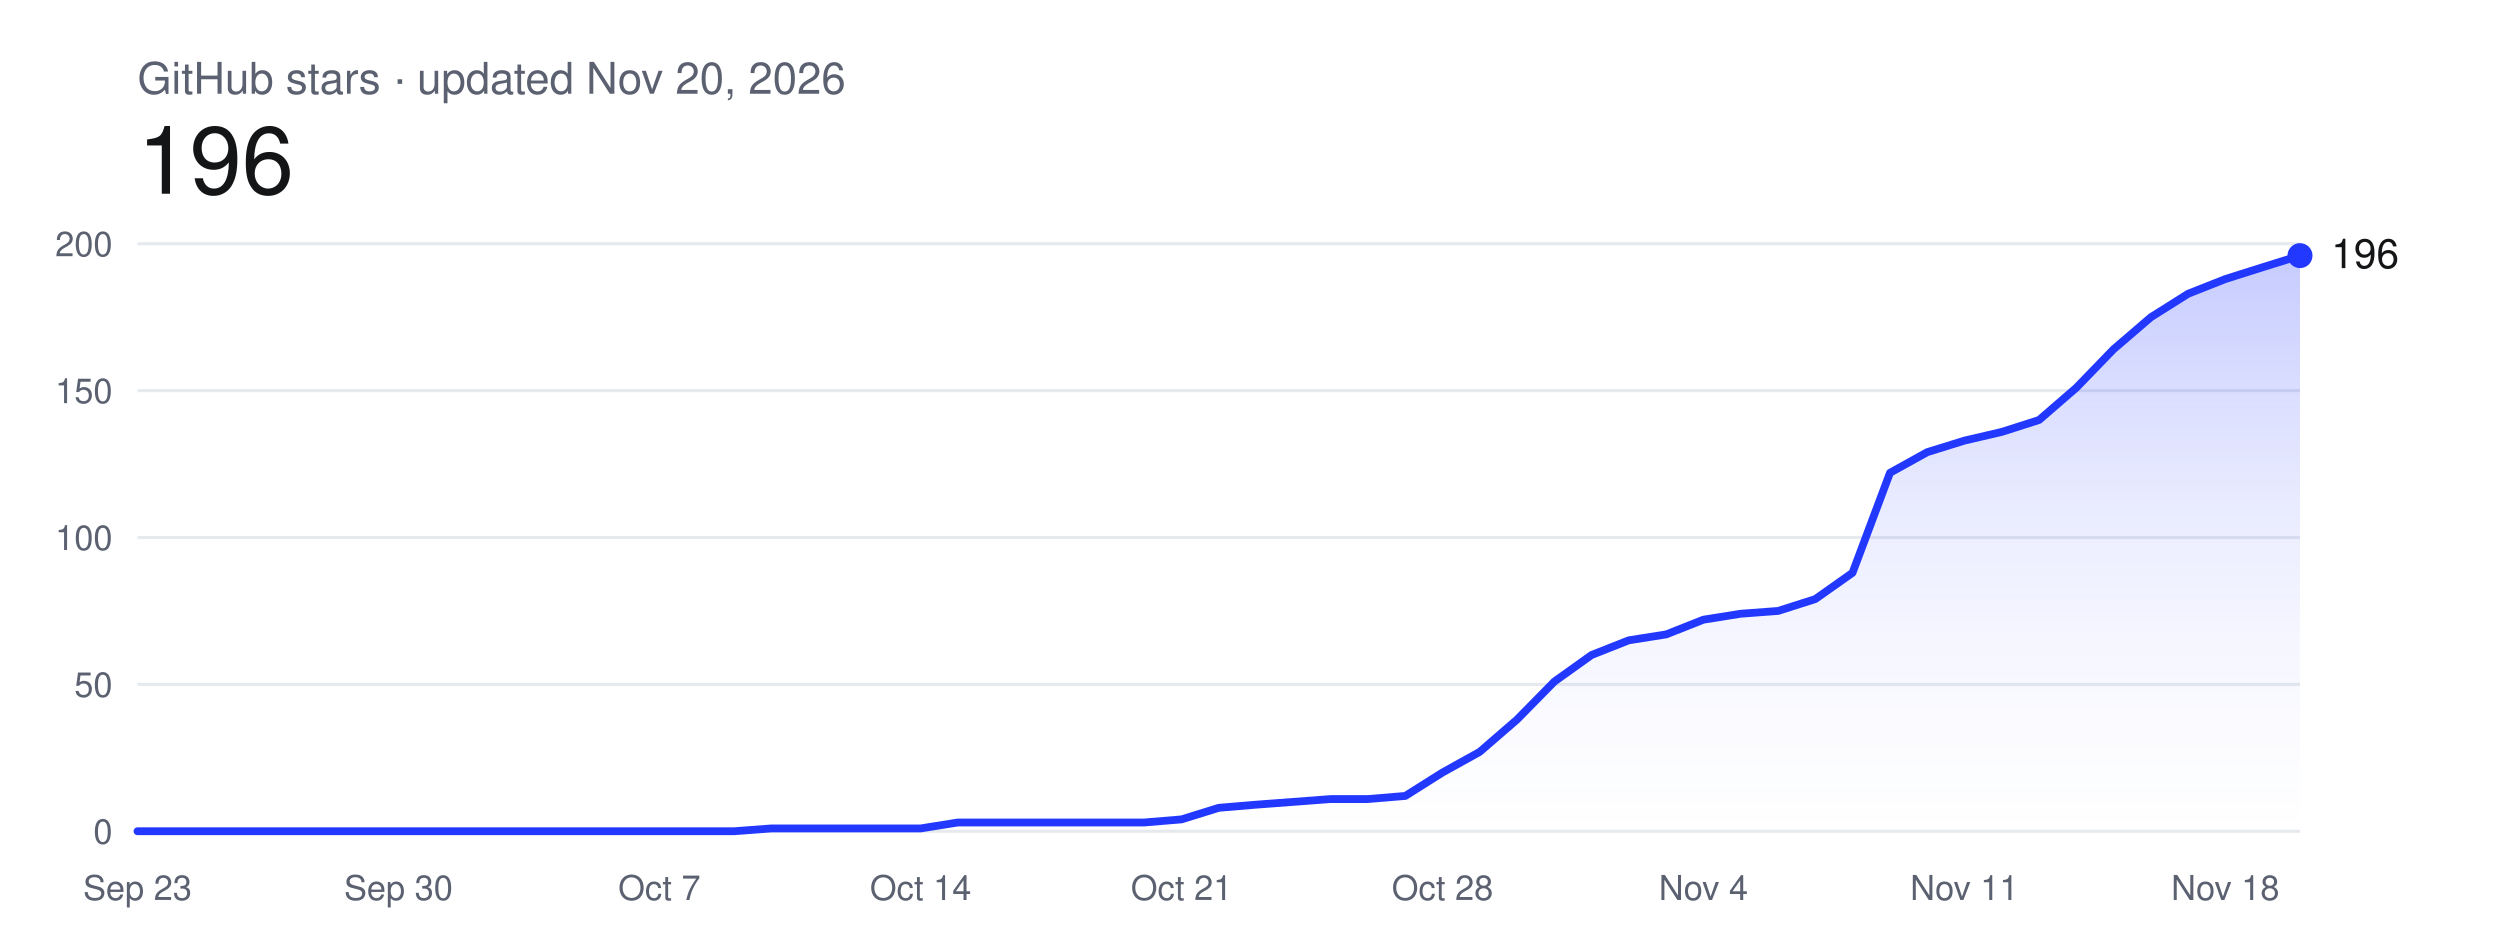
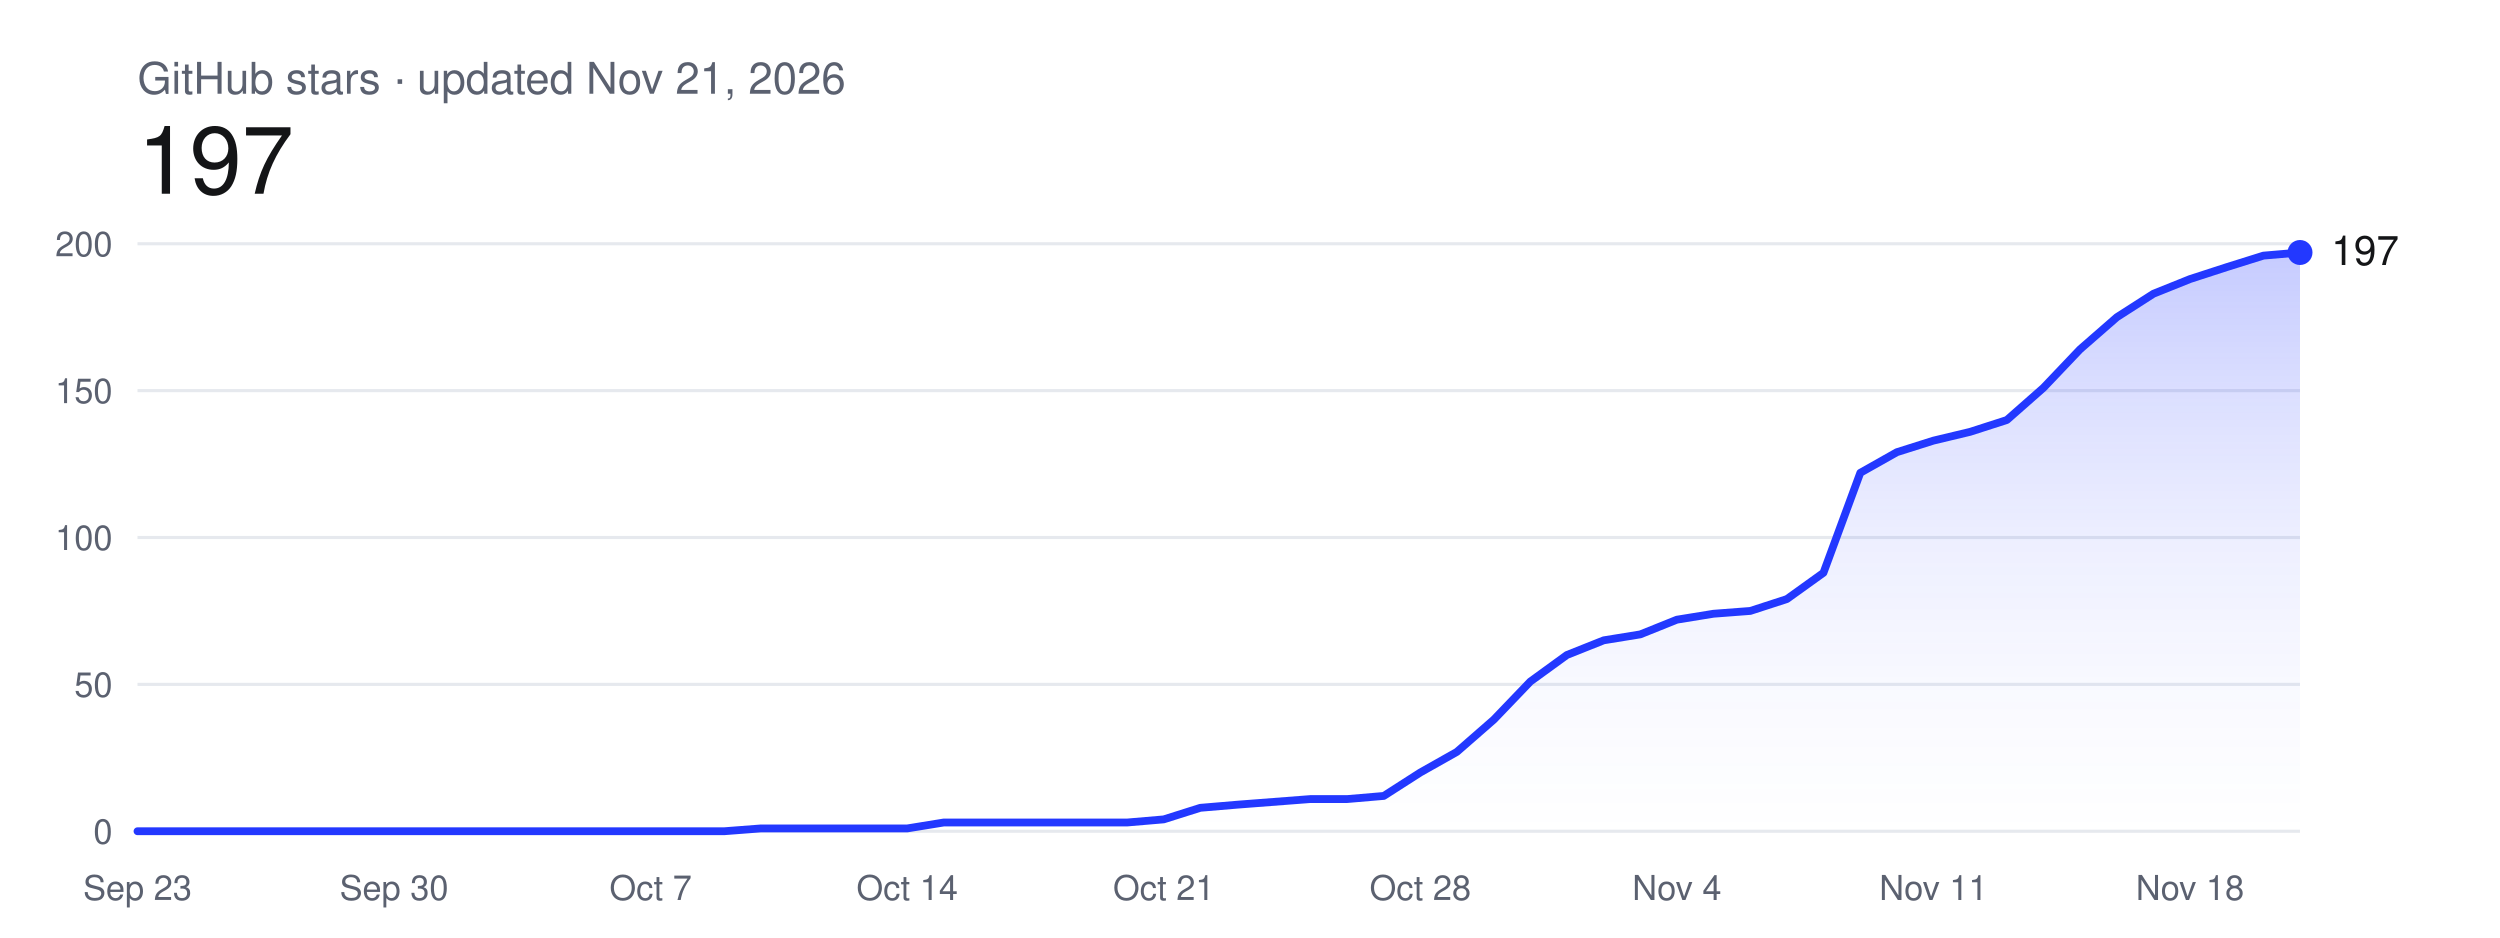
<svg xmlns="http://www.w3.org/2000/svg" width="800" height="300" viewBox="0 0 800 300" font-family="-apple-system, BlinkMacSystemFont, 'Segoe UI', Helvetica, Arial, sans-serif">
  <defs>
    <linearGradient id="a" x1="0" x2="0" y1="0" y2="1">
      <stop offset="0" stop-color="#2338ff" stop-opacity="0.26" />
      <stop offset="0.25" stop-color="#2338ff" stop-opacity="0.16" />
      <stop offset="0.5" stop-color="#2338ff" stop-opacity="0.08" />
      <stop offset="0.75" stop-color="#2338ff" stop-opacity="0.03" />
      <stop offset="1" stop-color="#2338ff" stop-opacity="0" />
    </linearGradient>
  </defs>
-   <text x="44" y="30" font-size="14" fill="#5b6170">GitHub stars · updated Nov 20, 2026</text>
-   <text x="44" y="62" font-size="30" font-weight="300" fill="#141517">196</text>
+   <text x="44" y="30" font-size="14" fill="#5b6170">GitHub stars · updated Nov 21, 2026</text>
+   <text x="44" y="62" font-size="30" font-weight="300" fill="#141517">197</text>
  <line x1="44" x2="736" y1="266.0" y2="266.0" stroke="#e6e9ee" stroke-width="1" />
  <text x="36" y="270.0" font-size="11" fill="#5b6170" text-anchor="end">0</text>
  <line x1="44" x2="736" y1="219.0" y2="219.0" stroke="#e6e9ee" stroke-width="1" />
  <text x="36" y="223.0" font-size="11" fill="#5b6170" text-anchor="end">50</text>
  <line x1="44" x2="736" y1="172.0" y2="172.0" stroke="#e6e9ee" stroke-width="1" />
  <text x="36" y="176.0" font-size="11" fill="#5b6170" text-anchor="end">100</text>
  <line x1="44" x2="736" y1="125.0" y2="125.0" stroke="#e6e9ee" stroke-width="1" />
  <text x="36" y="129.0" font-size="11" fill="#5b6170" text-anchor="end">150</text>
  <line x1="44" x2="736" y1="78.0" y2="78.0" stroke="#e6e9ee" stroke-width="1" />
  <text x="36" y="82.0" font-size="11" fill="#5b6170" text-anchor="end">200</text>
  <text x="44.0" y="288" font-size="11" fill="#5b6170" text-anchor="middle">Sep 23</text>
-   <text x="127.5" y="288" font-size="11" fill="#5b6170" text-anchor="middle">Sep 30</text>
-   <text x="211.0" y="288" font-size="11" fill="#5b6170" text-anchor="middle">Oct 7</text>
-   <text x="294.6" y="288" font-size="11" fill="#5b6170" text-anchor="middle">Oct 14</text>
-   <text x="378.1" y="288" font-size="11" fill="#5b6170" text-anchor="middle">Oct 21</text>
-   <text x="461.6" y="288" font-size="11" fill="#5b6170" text-anchor="middle">Oct 28</text>
-   <text x="545.1" y="288" font-size="11" fill="#5b6170" text-anchor="middle">Nov 4</text>
-   <text x="628.6" y="288" font-size="11" fill="#5b6170" text-anchor="middle">Nov 11</text>
-   <text x="712.1" y="288" font-size="11" fill="#5b6170" text-anchor="middle">Nov 18</text>
-   <polygon points="44,266.0 44.0,266.0 55.9,266.0 67.9,266.0 79.8,266.0 91.7,266.0 103.7,266.0 115.6,266.0 127.5,266.0 139.4,266.0 151.4,266.0 163.3,266.0 175.2,266.0 187.2,266.0 199.1,266.0 211.0,266.0 223.0,266.0 234.9,266.0 246.8,265.1 258.8,265.1 270.7,265.1 282.6,265.1 294.6,265.1 306.5,263.2 318.4,263.2 330.3,263.2 342.3,263.2 354.2,263.2 366.1,263.2 378.1,262.2 390.0,258.5 401.9,257.5 413.9,256.6 425.8,255.7 437.7,255.7 449.7,254.7 461.6,247.2 473.5,240.6 485.4,230.3 497.4,218.1 509.3,209.6 521.2,204.9 533.2,203.0 545.1,198.3 557.0,196.4 569.0,195.5 580.9,191.7 592.8,183.3 604.8,151.3 616.7,144.7 628.6,141.0 640.6,138.2 652.5,134.4 664.4,124.1 676.3,111.8 688.3,101.5 700.2,94.0 712.1,89.3 724.1,85.5 736.0,81.8 736.0,266.0" fill="url(#a)" />
-   <polyline points="44.0,266.0 55.9,266.0 67.9,266.0 79.8,266.0 91.7,266.0 103.7,266.0 115.6,266.0 127.5,266.0 139.4,266.0 151.4,266.0 163.3,266.0 175.2,266.0 187.2,266.0 199.1,266.0 211.0,266.0 223.0,266.0 234.9,266.0 246.8,265.1 258.8,265.1 270.7,265.1 282.6,265.1 294.6,265.1 306.5,263.2 318.4,263.2 330.3,263.2 342.3,263.2 354.2,263.2 366.1,263.2 378.1,262.2 390.0,258.5 401.9,257.5 413.9,256.6 425.8,255.7 437.7,255.7 449.7,254.7 461.6,247.2 473.5,240.6 485.4,230.3 497.4,218.1 509.3,209.6 521.2,204.9 533.2,203.0 545.1,198.3 557.0,196.4 569.0,195.5 580.9,191.7 592.8,183.3 604.8,151.3 616.7,144.7 628.6,141.0 640.6,138.2 652.5,134.4 664.4,124.1 676.3,111.8 688.3,101.5 700.2,94.0 712.1,89.3 724.1,85.5 736.0,81.8" fill="none" stroke="#2338ff" stroke-width="2.5" stroke-linejoin="round" stroke-linecap="round" />
-   <circle cx="736.0" cy="81.8" r="4" fill="#2338ff" />
-   <text x="746.0" y="85.8" font-size="13" fill="#141517">196</text>
+   <text x="126.1" y="288" font-size="11" fill="#5b6170" text-anchor="middle">Sep 30</text>
+   <text x="208.2" y="288" font-size="11" fill="#5b6170" text-anchor="middle">Oct 7</text>
+   <text x="290.3" y="288" font-size="11" fill="#5b6170" text-anchor="middle">Oct 14</text>
+   <text x="372.4" y="288" font-size="11" fill="#5b6170" text-anchor="middle">Oct 21</text>
+   <text x="454.5" y="288" font-size="11" fill="#5b6170" text-anchor="middle">Oct 28</text>
+   <text x="536.6" y="288" font-size="11" fill="#5b6170" text-anchor="middle">Nov 4</text>
+   <text x="618.7" y="288" font-size="11" fill="#5b6170" text-anchor="middle">Nov 11</text>
+   <text x="700.8" y="288" font-size="11" fill="#5b6170" text-anchor="middle">Nov 18</text>
+   <polygon points="44,266.0 44.0,266.0 55.7,266.0 67.5,266.0 79.2,266.0 90.9,266.0 102.6,266.0 114.4,266.0 126.1,266.0 137.8,266.0 149.6,266.0 161.3,266.0 173.0,266.0 184.7,266.0 196.5,266.0 208.2,266.0 219.9,266.0 231.7,266.0 243.4,265.1 255.1,265.1 266.8,265.1 278.6,265.1 290.3,265.1 302.0,263.2 313.8,263.2 325.5,263.2 337.2,263.2 348.9,263.2 360.7,263.2 372.4,262.2 384.1,258.5 395.9,257.5 407.6,256.6 419.3,255.7 431.1,255.7 442.8,254.7 454.5,247.2 466.2,240.6 478.0,230.3 489.7,218.1 501.4,209.6 513.2,204.9 524.9,203.0 536.6,198.3 548.3,196.4 560.1,195.5 571.8,191.7 583.5,183.3 595.3,151.3 607.0,144.7 618.7,141.0 630.4,138.2 642.2,134.4 653.9,124.1 665.6,111.8 677.4,101.5 689.1,94.0 700.8,89.3 712.5,85.5 724.3,81.8 736.0,80.8 736.0,266.0" fill="url(#a)" />
+   <polyline points="44.0,266.0 55.7,266.0 67.5,266.0 79.2,266.0 90.9,266.0 102.6,266.0 114.4,266.0 126.1,266.0 137.8,266.0 149.6,266.0 161.3,266.0 173.0,266.0 184.7,266.0 196.5,266.0 208.2,266.0 219.9,266.0 231.7,266.0 243.4,265.1 255.1,265.1 266.8,265.1 278.6,265.1 290.3,265.1 302.0,263.2 313.8,263.2 325.5,263.2 337.2,263.2 348.9,263.2 360.7,263.2 372.4,262.2 384.1,258.5 395.9,257.5 407.6,256.6 419.3,255.7 431.1,255.7 442.8,254.7 454.5,247.2 466.2,240.6 478.0,230.3 489.7,218.1 501.4,209.6 513.2,204.9 524.9,203.0 536.6,198.3 548.3,196.4 560.1,195.5 571.8,191.7 583.5,183.3 595.3,151.3 607.0,144.7 618.7,141.0 630.4,138.2 642.2,134.4 653.9,124.1 665.6,111.8 677.4,101.5 689.1,94.0 700.8,89.3 712.5,85.5 724.3,81.8 736.0,80.8" fill="none" stroke="#2338ff" stroke-width="2.5" stroke-linejoin="round" stroke-linecap="round" />
+   <circle cx="736.0" cy="80.8" r="4" fill="#2338ff" />
+   <text x="746.0" y="84.8" font-size="13" fill="#141517">197</text>
</svg>
